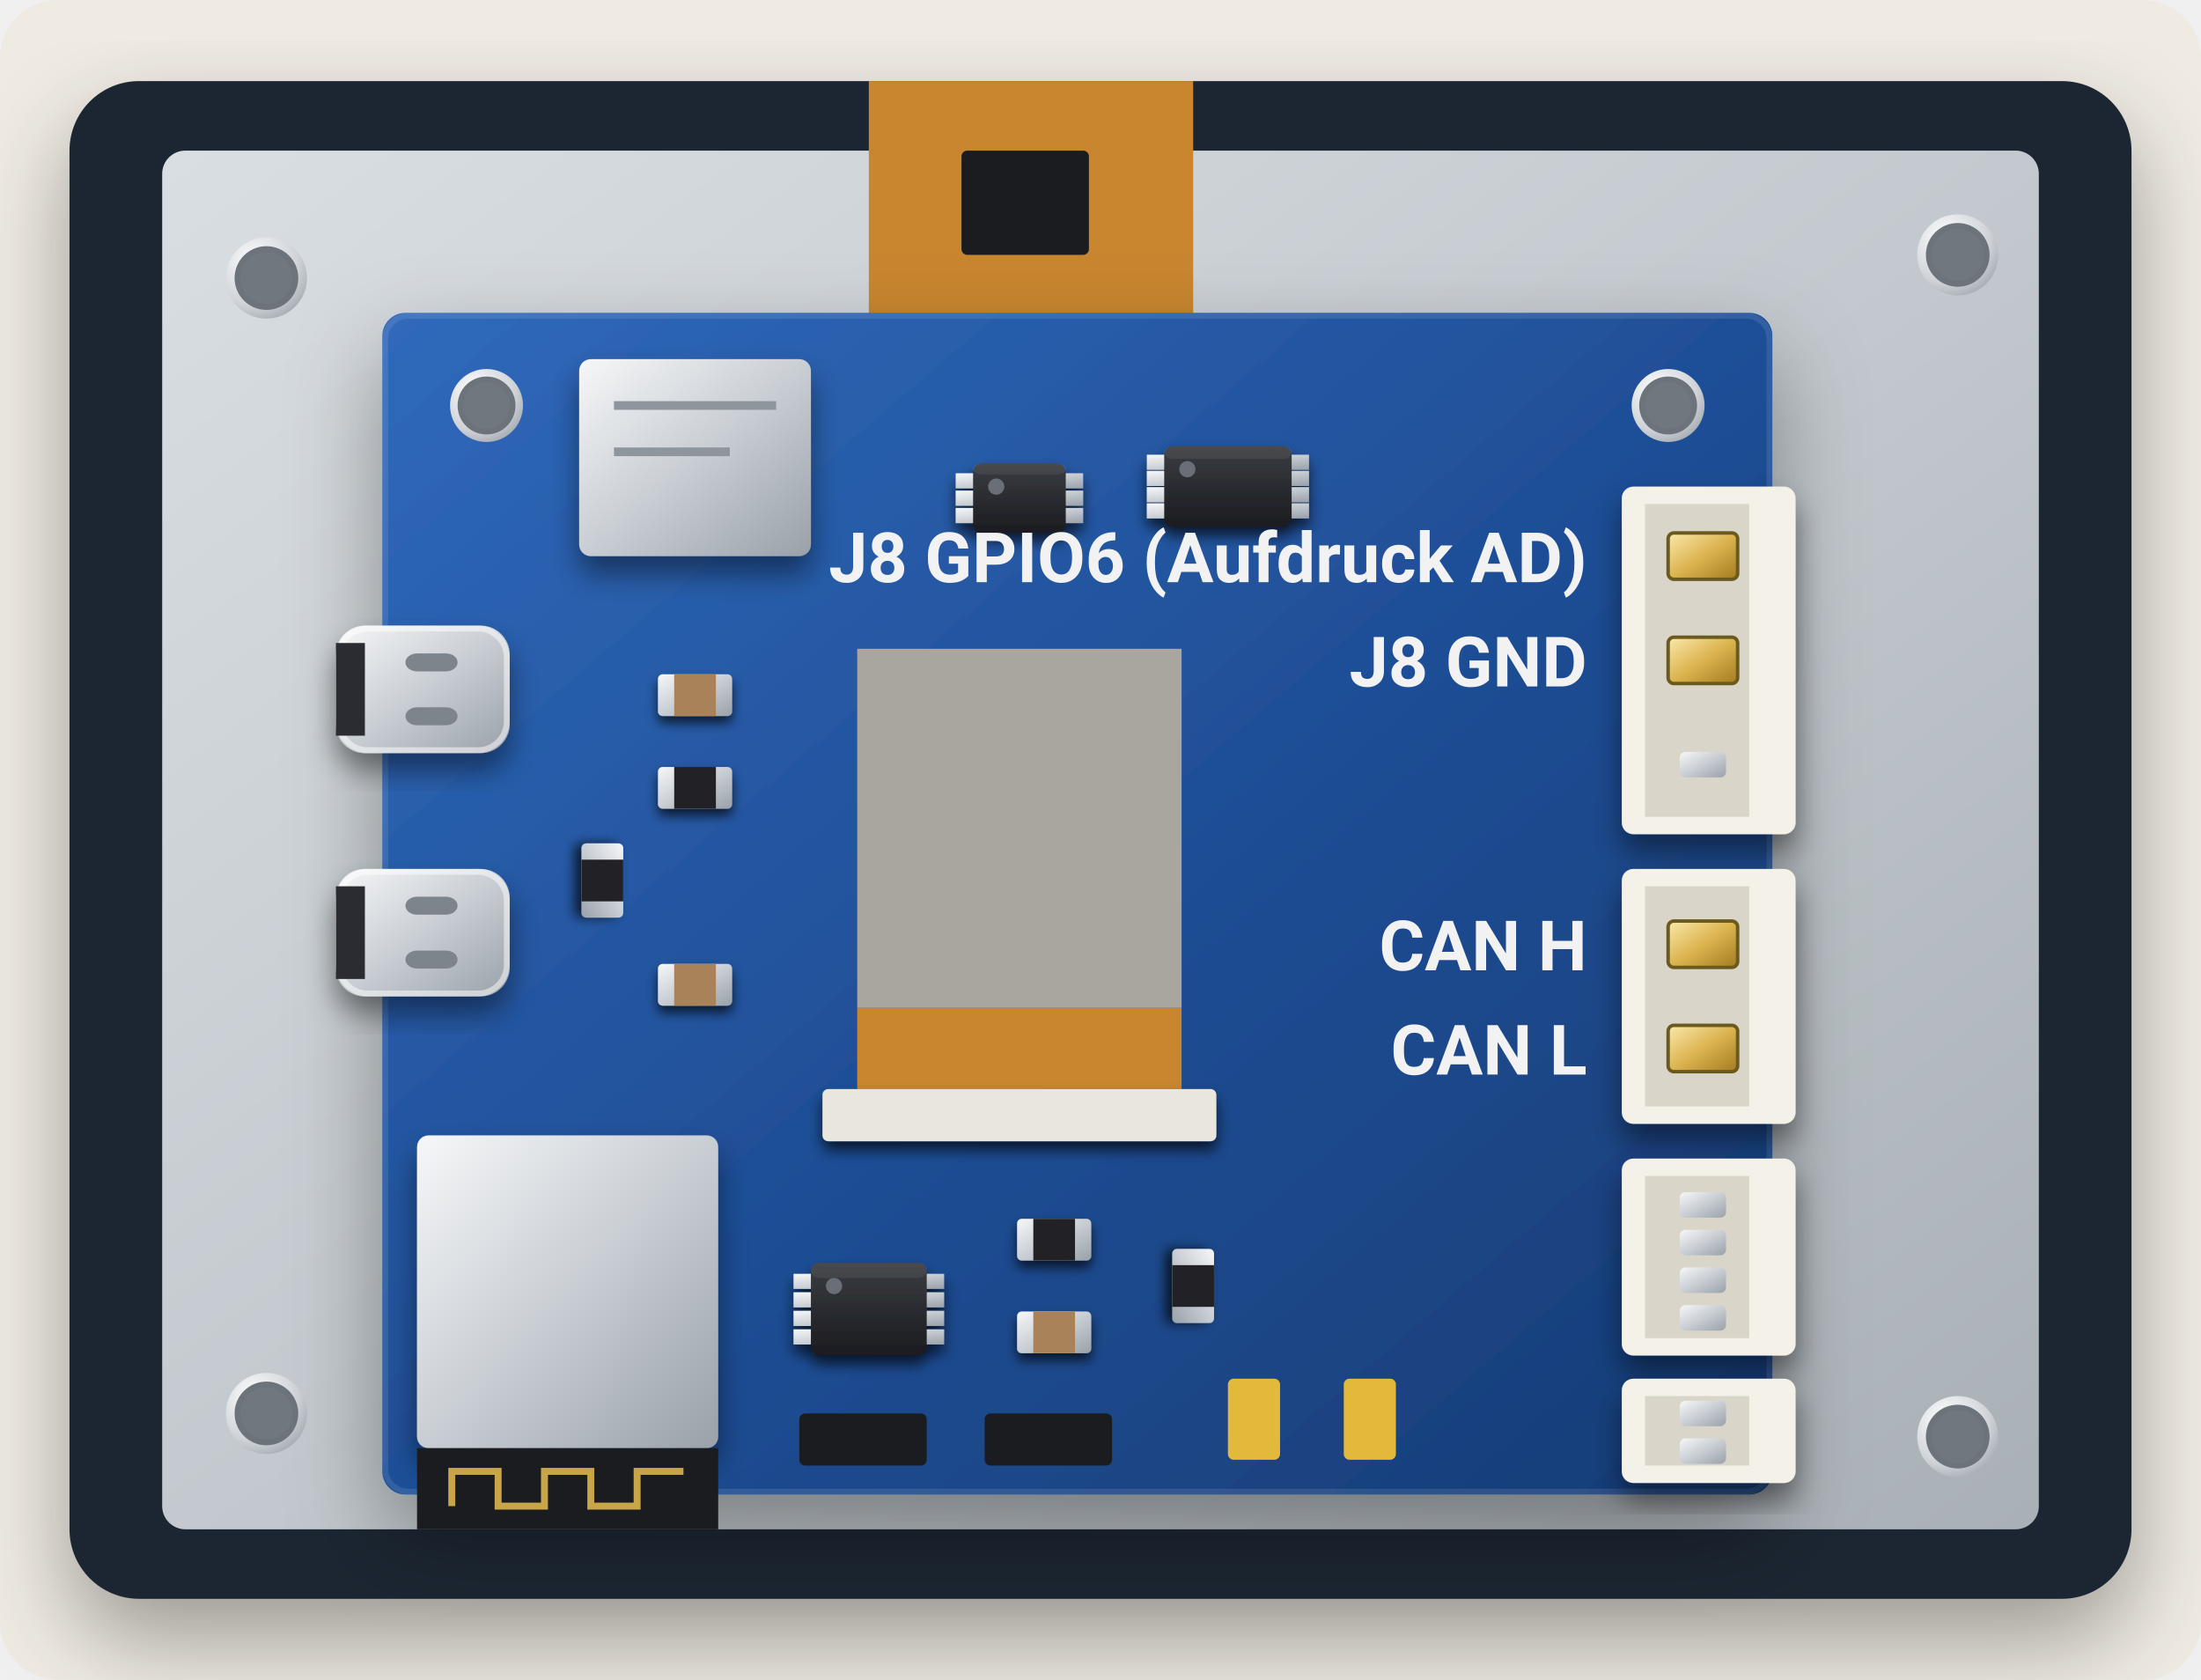
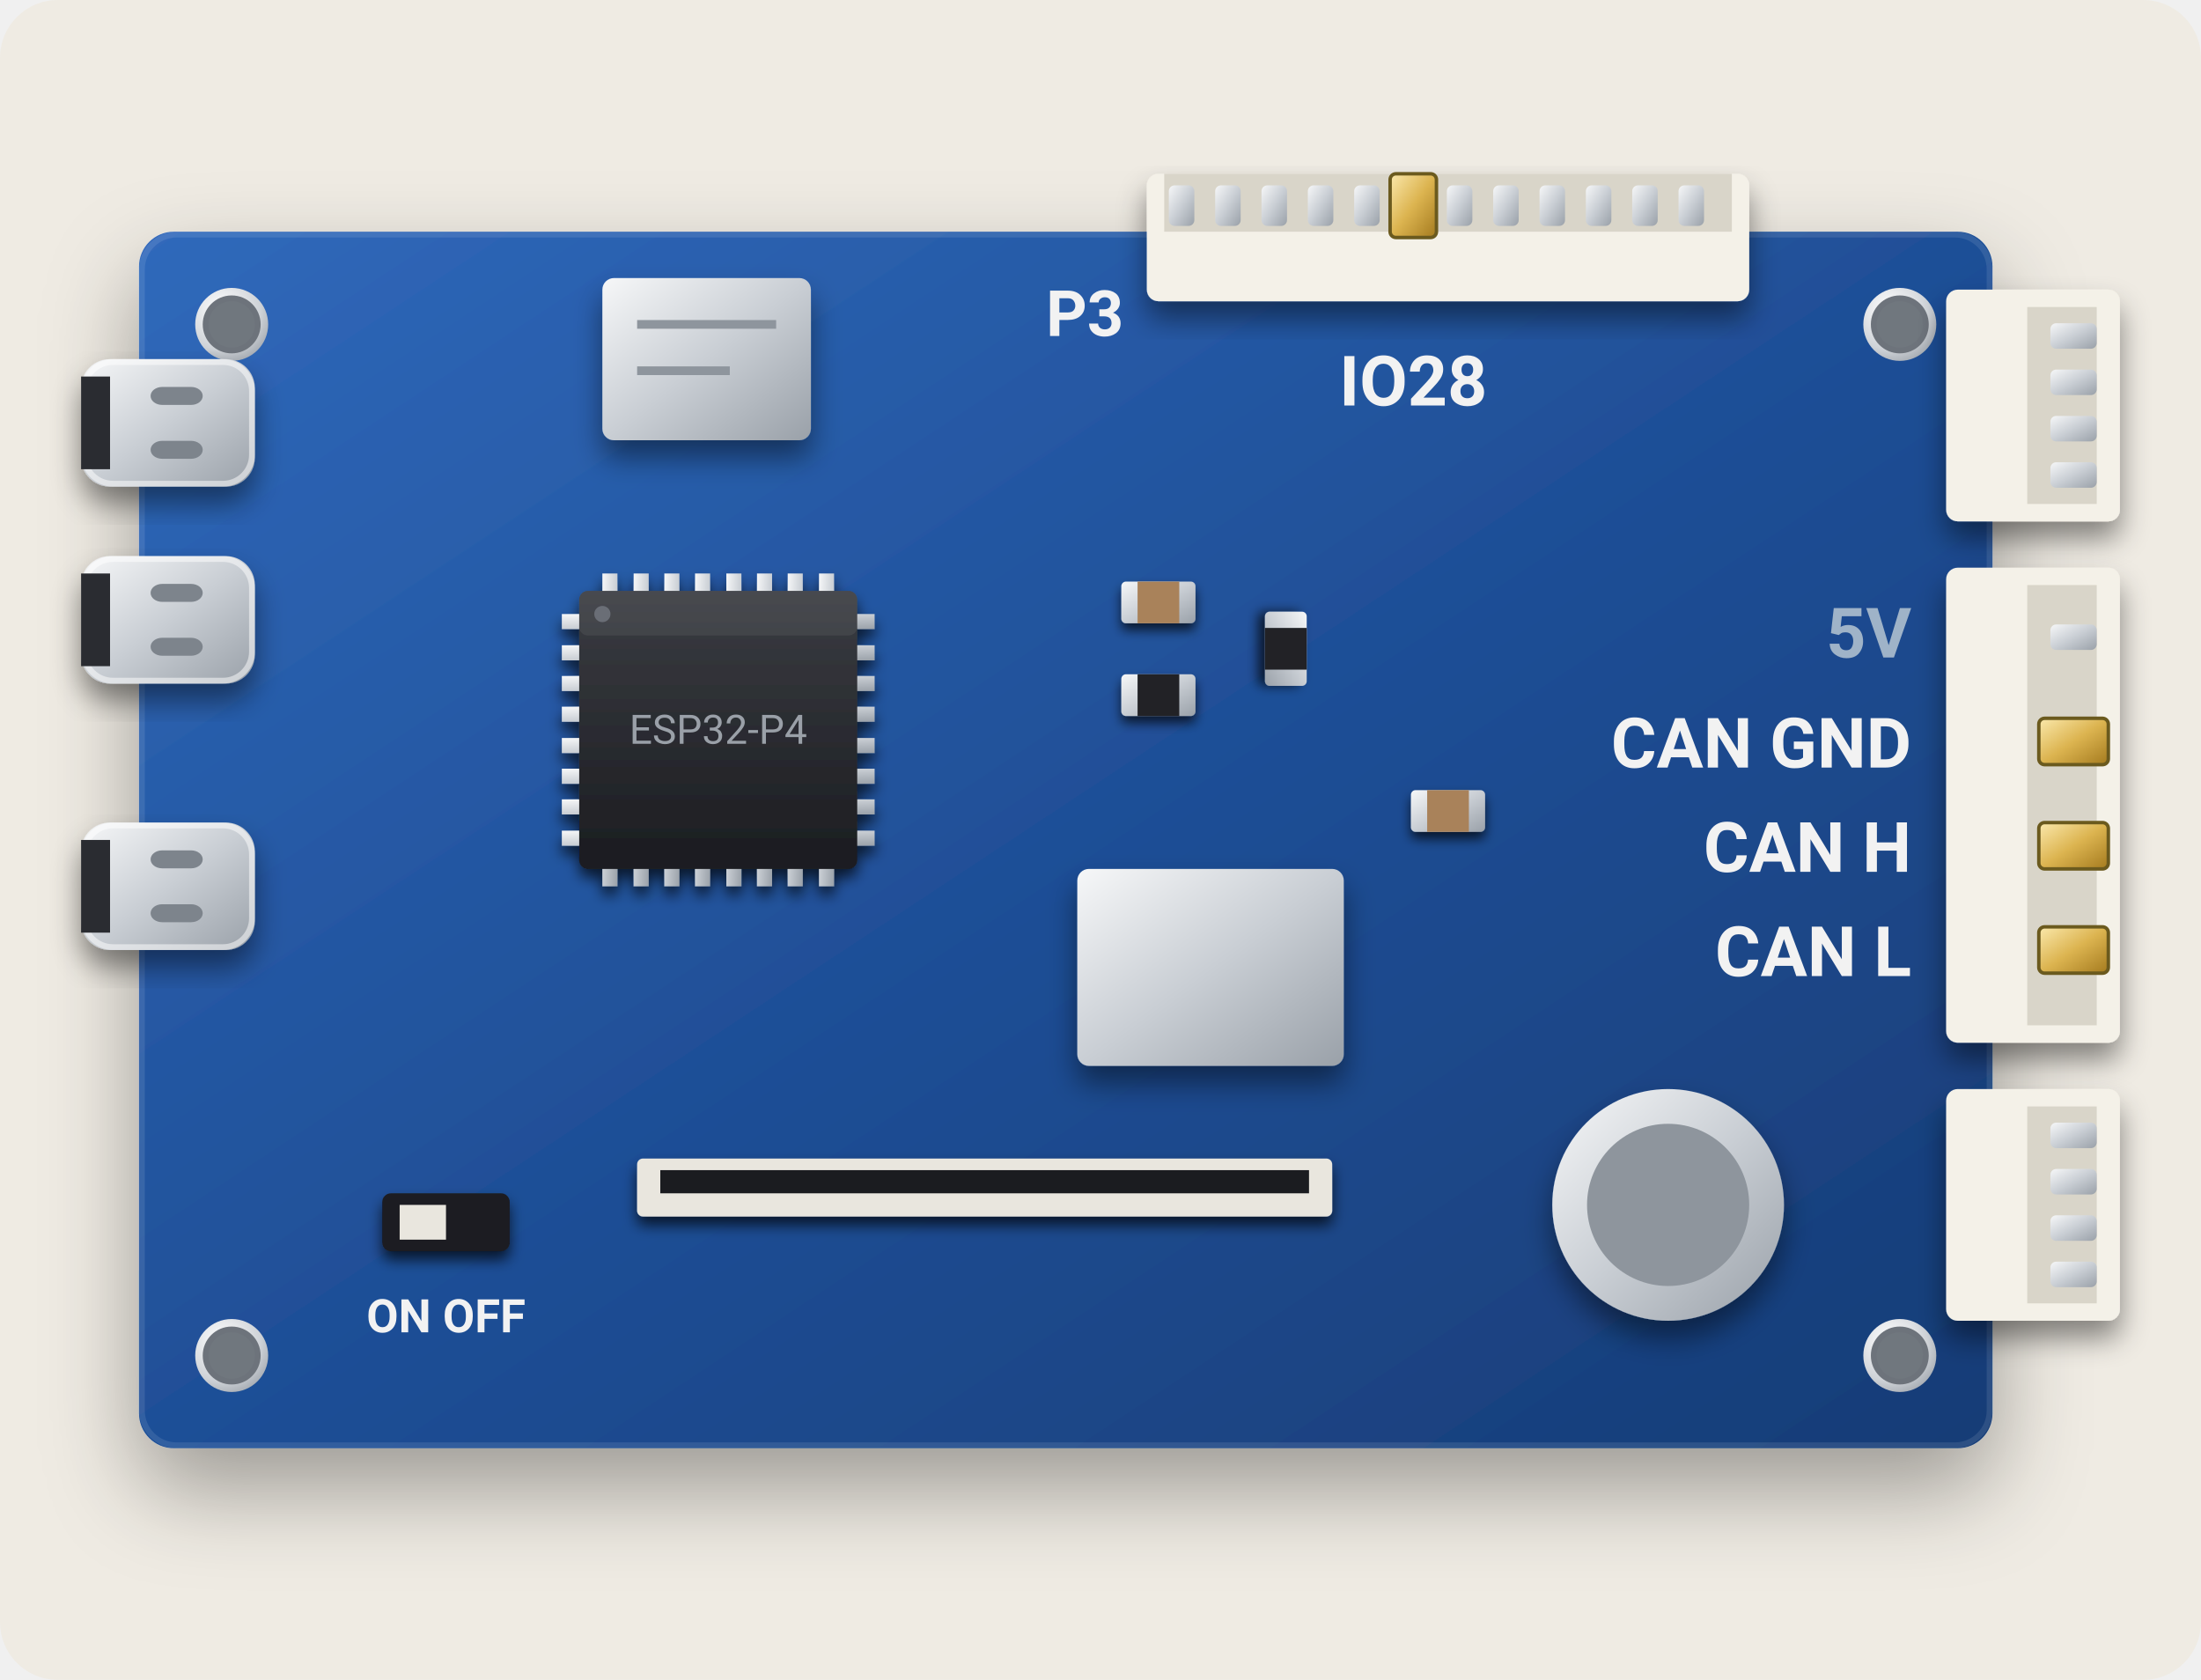
<svg xmlns="http://www.w3.org/2000/svg" lang="de" xml:lang="de" viewBox="0 0 380 290" width="380" height="290" role="img" aria-labelledby="pnl-t" aria-describedby="pnl-d" font-family="system-ui, -apple-system, 'Segoe UI', Roboto, sans-serif">
  <defs>
    <linearGradient id="pnl-tin" x1="0" y1="0" x2="1" y2="1">
      <stop offset="0" stop-color="#f6f7f8" />
      <stop offset=".5" stop-color="#c9ced4" />
      <stop offset="1" stop-color="#9aa1a9" />
    </linearGradient>
    <linearGradient id="pnl-gold" x1="0" y1="0" x2="1" y2="1">
      <stop offset="0" stop-color="#fbe9ad" />
      <stop offset=".5" stop-color="#dcb450" />
      <stop offset="1" stop-color="#a47a1e" />
    </linearGradient>
    <linearGradient id="pnl-copper" x1="0" y1="0" x2="0" y2="1">
      <stop offset="0" stop-color="#eeb184" />
      <stop offset=".5" stop-color="#c47c45" />
      <stop offset="1" stop-color="#8f5628" />
    </linearGradient>
    <radialGradient id="pnl-ring" cx=".35" cy=".3" r=".9">
      <stop offset="0" stop-color="#ffffff" />
      <stop offset=".6" stop-color="#cfd3d8" />
      <stop offset="1" stop-color="#8e959d" />
    </radialGradient>
    <linearGradient id="pnl-body" x1="0" y1="0" x2="0" y2="1">
      <stop offset="0" stop-color="#3a3c42" />
      <stop offset="1" stop-color="#1b1c20" />
    </linearGradient>
    <filter id="pnl-sh" x="-15%" y="-15%" width="130%" height="135%">
      <feDropShadow dx="0" dy="7" stdDeviation="8" flood-color="#000" flood-opacity=".35" />
    </filter>
    <filter id="pnl-s2" x="-30%" y="-30%" width="160%" height="180%">
      <feDropShadow dx="0" dy="1.5" stdDeviation="1.2" flood-color="#000" flood-opacity=".7" />
    </filter>
    <filter id="pnl-s3" x="-20%" y="-20%" width="140%" height="150%">
      <feDropShadow dx="0" dy="3" stdDeviation="2.5" flood-color="#000" flood-opacity=".45" />
    </filter>
-     <linearGradient id="pnl-plate" x1="0" y1="0" x2="1" y2="1">
-       <stop offset="0" stop-color="#d9dee2" />
-       <stop offset="0.5" stop-color="#c3c9ce" />
-       <stop offset="1" stop-color="#a9b0b6" />
-     </linearGradient>
    <linearGradient id="pnl-pcb-blue" x1="0" y1="0" x2="1" y2="1">
      <stop offset="0" stop-color="#3069bb" />
      <stop offset="0.5" stop-color="#1f4f97" />
      <stop offset="1" stop-color="#173c76" />
    </linearGradient>
  </defs>
  <rect width="380" height="290" rx="10" fill="#efebe3" />
  <g filter="url(#pnl-sh)">
-     <rect x="12" y="14" width="356" height="262" rx="12" fill="#1a2733" />
+     <rect x="24" y="40" width="320" height="210" rx="6" fill="url(#pnl-pcb-blue)" />
  </g>
-   <rect x="28" y="26" width="324" height="238" rx="4" fill="url(#pnl-plate)" />
-   <circle cx="46" cy="48" r="7" fill="url(#pnl-ring)" />
-   <circle cx="46" cy="48" r="5" fill="#70777e" stroke="#6d737b" />
-   <circle cx="338" cy="44" r="7" fill="url(#pnl-ring)" />
-   <circle cx="338" cy="44" r="5" fill="#70777e" stroke="#6d737b" />
-   <circle cx="46" cy="244" r="7" fill="url(#pnl-ring)" />
-   <circle cx="46" cy="244" r="5" fill="#70777e" stroke="#6d737b" />
-   <circle cx="338" cy="248" r="7" fill="url(#pnl-ring)" />
-   <circle cx="338" cy="248" r="5" fill="#70777e" stroke="#6d737b" />
-   <rect x="150" y="14" width="56" height="46" fill="#c9862f" />
-   <rect x="166" y="26" width="22" height="18" rx="1" fill="#1b1c20" />
-   <g filter="url(#pnl-sh)">
-     <rect x="66" y="54" width="240" height="204" rx="4" fill="url(#pnl-pcb-blue)" />
+   <rect x="24.5" y="40.5" width="319" height="209" rx="6" fill="none" stroke="#fff" stroke-opacity=".10" />
+   <circle cx="40" cy="56" r="6.3" fill="url(#pnl-ring)" />
+   <circle cx="40" cy="56" r="4.5" fill="#70777e" stroke="#6d737b" />
+   <circle cx="328" cy="56" r="6.3" fill="url(#pnl-ring)" />
+   <circle cx="328" cy="56" r="4.5" fill="#70777e" stroke="#6d737b" />
+   <circle cx="40" cy="234" r="6.3" fill="url(#pnl-ring)" />
+   <circle cx="40" cy="234" r="4.5" fill="#70777e" stroke="#6d737b" />
+   <circle cx="328" cy="234" r="6.3" fill="url(#pnl-ring)" />
+   <circle cx="328" cy="234" r="4.5" fill="#70777e" stroke="#6d737b" />
+   <g filter="url(#pnl-s3)">
+     <rect x="14" y="62" width="30" height="22" rx="5" fill="url(#pnl-tin)" />
  </g>
-   <rect x="66.5" y="54.5" width="239" height="203" rx="4" fill="none" stroke="#fff" stroke-opacity=".10" />
-   <circle cx="84" cy="70" r="6.3" fill="url(#pnl-ring)" />
-   <circle cx="84" cy="70" r="4.5" fill="#70777e" stroke="#6d737b" />
-   <circle cx="288" cy="70" r="6.3" fill="url(#pnl-ring)" />
-   <circle cx="288" cy="70" r="4.5" fill="#70777e" stroke="#6d737b" />
-   <circle cx="84" cy="240" r="6.3" fill="url(#pnl-ring)" />
-   <circle cx="84" cy="240" r="4.5" fill="#70777e" stroke="#6d737b" />
+   <rect x="14.5" y="62.5" width="29" height="21" rx="5" fill="none" stroke="#fff" stroke-opacity=".5" />
+   <rect x="26" y="66.8" width="9" height="3.1" rx="2" fill="#7d848c" />
+   <rect x="26" y="76.1" width="9" height="3.1" rx="2" fill="#7d848c" />
+   <rect x="14" y="65" width="5" height="16" fill="#2a2c31" />
  <g filter="url(#pnl-s3)">
-     <rect x="100" y="62" width="40" height="34" rx="2" fill="url(#pnl-tin)" />
+     <rect x="14" y="96" width="30" height="22" rx="5" fill="url(#pnl-tin)" />
  </g>
-   <path d="M106 70H134M106 78H126" stroke="#8e959d" stroke-width="1.5" />
+   <rect x="14.5" y="96.5" width="29" height="21" rx="5" fill="none" stroke="#fff" stroke-opacity=".5" />
+   <rect x="26" y="100.8" width="9" height="3.1" rx="2" fill="#7d848c" />
+   <rect x="26" y="110.1" width="9" height="3.1" rx="2" fill="#7d848c" />
+   <rect x="14" y="99" width="5" height="16" fill="#2a2c31" />
  <g filter="url(#pnl-s3)">
-     <rect x="58" y="108" width="30" height="22" rx="5" fill="url(#pnl-tin)" />
+     <rect x="14" y="142" width="30" height="22" rx="5" fill="url(#pnl-tin)" />
  </g>
-   <rect x="58.5" y="108.5" width="29" height="21" rx="5" fill="none" stroke="#fff" stroke-opacity=".5" />
-   <rect x="70" y="112.8" width="9" height="3.1" rx="2" fill="#7d848c" />
-   <rect x="70" y="122.1" width="9" height="3.1" rx="2" fill="#7d848c" />
-   <rect x="58" y="111" width="5" height="16" fill="#2a2c31" />
+   <rect x="14.5" y="142.5" width="29" height="21" rx="5" fill="none" stroke="#fff" stroke-opacity=".5" />
+   <rect x="26" y="146.8" width="9" height="3.1" rx="2" fill="#7d848c" />
+   <rect x="26" y="156.1" width="9" height="3.1" rx="2" fill="#7d848c" />
+   <rect x="14" y="145" width="5" height="16" fill="#2a2c31" />
+   <g filter="url(#pnl-s2)">
+     <rect x="66" y="206" width="22" height="10" rx="1.5" fill="#1b1c20" />
+   </g>
+   <rect x="69" y="208" width="8" height="6" fill="#e9e6de" />
+   <text x="77" y="230" font-size="8" font-weight="600" fill="#f2f2f2" text-anchor="middle">ON OFF</text>
+   <g transform="translate(124,126) rotate(0)" filter="url(#pnl-s2)">
+     <rect x="-27" y="-20" width="54" height="2.6" fill="url(#pnl-tin)" />
+     <rect x="-27" y="-14.6" width="54" height="2.6" fill="url(#pnl-tin)" />
+     <rect x="-27" y="-9.3" width="54" height="2.6" fill="url(#pnl-tin)" />
+     <rect x="-27" y="-4" width="54" height="2.6" fill="url(#pnl-tin)" />
+     <rect x="-27" y="1.4" width="54" height="2.6" fill="url(#pnl-tin)" />
+     <rect x="-27" y="6.7" width="54" height="2.6" fill="url(#pnl-tin)" />
+     <rect x="-27" y="12" width="54" height="2.6" fill="url(#pnl-tin)" />
+     <rect x="-27" y="17.4" width="54" height="2.6" fill="url(#pnl-tin)" />
+     <rect x="-20" y="-27" width="2.6" height="54" fill="url(#pnl-tin)" />
+     <rect x="-14.6" y="-27" width="2.6" height="54" fill="url(#pnl-tin)" />
+     <rect x="-9.3" y="-27" width="2.6" height="54" fill="url(#pnl-tin)" />
+     <rect x="-4" y="-27" width="2.6" height="54" fill="url(#pnl-tin)" />
+     <rect x="1.4" y="-27" width="2.6" height="54" fill="url(#pnl-tin)" />
+     <rect x="6.7" y="-27" width="2.6" height="54" fill="url(#pnl-tin)" />
+     <rect x="12" y="-27" width="2.6" height="54" fill="url(#pnl-tin)" />
+     <rect x="17.4" y="-27" width="2.6" height="54" fill="url(#pnl-tin)" />
+     <rect x="-24" y="-24" width="48" height="48" rx="1.5" fill="url(#pnl-body)" />
+     <rect x="-24" y="-24" width="48" height="7.7" rx="1.5" fill="#fff" opacity=".07" />
+     <circle cx="-20" cy="-20" r="1.4" fill="#6a6e76" />
+     <g fill="#9aa0a8" font-size="7" text-anchor="middle">
+       <text y="2.4">ESP32-P4</text>
+     </g>
+   </g>
  <g filter="url(#pnl-s3)">
-     <rect x="58" y="150" width="30" height="22" rx="5" fill="url(#pnl-tin)" />
+     <rect x="186" y="150" width="46" height="34" rx="2" fill="url(#pnl-tin)" />
  </g>
-   <rect x="58.5" y="150.5" width="29" height="21" rx="5" fill="none" stroke="#fff" stroke-opacity=".5" />
-   <rect x="70" y="154.8" width="9" height="3.1" rx="2" fill="#7d848c" />
-   <rect x="70" y="164.1" width="9" height="3.1" rx="2" fill="#7d848c" />
-   <rect x="58" y="153" width="5" height="16" fill="#2a2c31" />
  <g filter="url(#pnl-s3)">
-     <rect x="72" y="196" width="52" height="54" rx="2" fill="url(#pnl-tin)" />
+     <rect x="104" y="48" width="36" height="28" rx="2" fill="url(#pnl-tin)" />
  </g>
-   <rect x="72" y="250" width="52" height="14" fill="#1b1c20" />
-   <path d="M78 260V254H86V260H94V254H102V260H110V254H118" fill="none" stroke="#c9a54a" stroke-width="1.2" />
-   <rect x="148" y="112" width="56" height="62" fill="#a9a6a0" />
-   <rect x="148" y="174" width="56" height="14" fill="#c9862f" />
-   <rect x="142" y="188" width="68" height="9" rx="1" fill="#e9e6de" filter="url(#pnl-s2)" />
-   <g transform="translate(176,86) rotate(0)" filter="url(#pnl-s2)">
-     <rect x="-11" y="-4.3" width="22" height="2.6" fill="url(#pnl-tin)" />
-     <rect x="-11" y="-1.3" width="22" height="2.6" fill="url(#pnl-tin)" />
-     <rect x="-11" y="1.7" width="22" height="2.6" fill="url(#pnl-tin)" />
-     <rect x="-8" y="-6" width="16" height="12" rx="1.5" fill="url(#pnl-body)" />
-     <rect x="-8" y="-6" width="16" height="1.9" rx="1.5" fill="#fff" opacity=".07" />
-     <circle cx="-4" cy="-2" r="1.4" fill="#6a6e76" />
-     <g fill="#9aa0a8" font-size="6" text-anchor="middle" />
+   <path d="M110 56H134M110 64H126" stroke="#8e959d" stroke-width="1.5" />
+   <rect x="110" y="200" width="120" height="10" rx="1" fill="#e9e6de" filter="url(#pnl-s2)" />
+   <rect x="114" y="202" width="112" height="4" fill="#1b1c20" />
+   <g filter="url(#pnl-s3)">
+     <circle cx="288" cy="208" r="20" fill="url(#pnl-tin)" />
  </g>
-   <g transform="translate(212,84) rotate(0)" filter="url(#pnl-s2)">
-     <rect x="-14" y="-5.5" width="28" height="2.6" fill="url(#pnl-tin)" />
-     <rect x="-14" y="-2.7" width="28" height="2.6" fill="url(#pnl-tin)" />
-     <rect x="-14" y="0.1" width="28" height="2.6" fill="url(#pnl-tin)" />
-     <rect x="-14" y="2.9" width="28" height="2.6" fill="url(#pnl-tin)" />
-     <rect x="-11" y="-7" width="22" height="14" rx="1.5" fill="url(#pnl-body)" />
-     <rect x="-11" y="-7" width="22" height="2.2" rx="1.5" fill="#fff" opacity=".07" />
-     <circle cx="-7" cy="-3" r="1.4" fill="#6a6e76" />
-     <g fill="#9aa0a8" font-size="6" text-anchor="middle" />
-   </g>
-   <g transform="translate(120,120) rotate(0) scale(0.8)" filter="url(#pnl-s2)">
+   <circle cx="288" cy="208" r="14" fill="#8e959d" />
+   <g transform="translate(200,104) rotate(0) scale(0.8)" filter="url(#pnl-s2)">
    <rect x="-8" y="-4.5" width="16" height="9" rx="1" fill="url(#pnl-tin)" />
    <rect x="-4.5" y="-4.5" width="9" height="9" fill="#a9825a" />
  </g>
-   <g transform="translate(120,136) rotate(0) scale(0.8)" filter="url(#pnl-s2)">
+   <g transform="translate(200,120) rotate(0) scale(0.8)" filter="url(#pnl-s2)">
    <rect x="-8" y="-4.5" width="16" height="9" rx="1" fill="url(#pnl-tin)" />
    <rect x="-4.5" y="-4.5" width="9" height="9" fill="#202227" />
  </g>
-   <g transform="translate(104,152) rotate(90) scale(0.8)" filter="url(#pnl-s2)">
+   <g transform="translate(222,112) rotate(90) scale(0.8)" filter="url(#pnl-s2)">
    <rect x="-8" y="-4.5" width="16" height="9" rx="1" fill="url(#pnl-tin)" />
    <rect x="-4.5" y="-4.5" width="9" height="9" fill="#202227" />
  </g>
-   <g transform="translate(120,170) rotate(0) scale(0.8)" filter="url(#pnl-s2)">
+   <g transform="translate(250,140) rotate(0) scale(0.8)" filter="url(#pnl-s2)">
    <rect x="-8" y="-4.5" width="16" height="9" rx="1" fill="url(#pnl-tin)" />
    <rect x="-4.5" y="-4.5" width="9" height="9" fill="#a9825a" />
  </g>
-   <g transform="translate(150,226) rotate(0)" filter="url(#pnl-s2)">
-     <rect x="-13" y="-6.1" width="26" height="2.6" fill="url(#pnl-tin)" />
-     <rect x="-13" y="-2.9" width="26" height="2.6" fill="url(#pnl-tin)" />
-     <rect x="-13" y="0.3" width="26" height="2.6" fill="url(#pnl-tin)" />
-     <rect x="-13" y="3.5" width="26" height="2.6" fill="url(#pnl-tin)" />
-     <rect x="-10" y="-8" width="20" height="16" rx="1.5" fill="url(#pnl-body)" />
-     <rect x="-10" y="-8" width="20" height="2.6" rx="1.5" fill="#fff" opacity=".07" />
-     <circle cx="-6" cy="-4" r="1.4" fill="#6a6e76" />
-     <g fill="#9aa0a8" font-size="6" text-anchor="middle" />
+   <g filter="url(#pnl-s3)">
+     <rect x="336" y="50" width="30" height="40" rx="2" fill="#f4f1e8" />
  </g>
-   <g transform="translate(182,214) rotate(0) scale(0.8)" filter="url(#pnl-s2)">
-     <rect x="-8" y="-4.5" width="16" height="9" rx="1" fill="url(#pnl-tin)" />
-     <rect x="-4.5" y="-4.5" width="9" height="9" fill="#202227" />
+   <rect x="350" y="53" width="12" height="34" fill="#d9d5c9" />
+   <rect x="354" y="55.8" width="8" height="4.4" rx="1" fill="url(#pnl-tin)" />
+   <rect x="354" y="63.8" width="8" height="4.4" rx="1" fill="url(#pnl-tin)" />
+   <rect x="354" y="71.8" width="8" height="4.4" rx="1" fill="url(#pnl-tin)" />
+   <rect x="354" y="79.8" width="8" height="4.4" rx="1" fill="url(#pnl-tin)" />
+   <g filter="url(#pnl-s3)">
+     <rect x="336" y="98" width="30" height="82" rx="2" fill="#f4f1e8" />
  </g>
-   <g transform="translate(182,230) rotate(0) scale(0.8)" filter="url(#pnl-s2)">
-     <rect x="-8" y="-4.5" width="16" height="9" rx="1" fill="url(#pnl-tin)" />
-     <rect x="-4.5" y="-4.5" width="9" height="9" fill="#a9825a" />
+   <rect x="350" y="101" width="12" height="76" fill="#d9d5c9" />
+   <rect x="354" y="107.8" width="8" height="4.4" rx="1" fill="url(#pnl-tin)" />
+   <rect x="352" y="124" width="12" height="8" rx="1" fill="url(#pnl-gold)" stroke="#6b5a1e" stroke-width=".6" />
+   <rect x="352" y="142" width="12" height="8" rx="1" fill="url(#pnl-gold)" stroke="#6b5a1e" stroke-width=".6" />
+   <rect x="352" y="160" width="12" height="8" rx="1" fill="url(#pnl-gold)" stroke="#6b5a1e" stroke-width=".6" />
+   <text x="330" y="113.5" font-size="12" font-weight="600" fill="#9fb3c8" text-anchor="end">5V</text>
+   <text id="pnl-lbl-CANG" x="330" y="132.5" font-size="12" font-weight="600" fill="#f2f2f2" text-anchor="end">CAN GND</text>
+   <text id="pnl-lbl-CANH" x="330" y="150.5" font-size="12" font-weight="600" fill="#f2f2f2" text-anchor="end">CAN H</text>
+   <text id="pnl-lbl-CANL" x="330" y="168.5" font-size="12" font-weight="600" fill="#f2f2f2" text-anchor="end">CAN L</text>
+   <g filter="url(#pnl-s3)">
+     <rect x="336" y="188" width="30" height="40" rx="2" fill="#f4f1e8" />
  </g>
-   <g transform="translate(206,222) rotate(90) scale(0.8)" filter="url(#pnl-s2)">
-     <rect x="-8" y="-4.5" width="16" height="9" rx="1" fill="url(#pnl-tin)" />
-     <rect x="-4.5" y="-4.5" width="9" height="9" fill="#202227" />
+   <rect x="350" y="191" width="12" height="34" fill="#d9d5c9" />
+   <rect x="354" y="193.8" width="8" height="4.4" rx="1" fill="url(#pnl-tin)" />
+   <rect x="354" y="201.8" width="8" height="4.4" rx="1" fill="url(#pnl-tin)" />
+   <rect x="354" y="209.8" width="8" height="4.4" rx="1" fill="url(#pnl-tin)" />
+   <rect x="354" y="217.8" width="8" height="4.4" rx="1" fill="url(#pnl-tin)" />
+   <g filter="url(#pnl-s3)">
+     <rect x="198" y="30" width="104" height="22" rx="2" fill="#f4f1e8" />
  </g>
-   <rect x="138" y="244" width="22" height="9" rx="1" fill="#1b1c20" />
-   <rect x="170" y="244" width="22" height="9" rx="1" fill="#1b1c20" />
-   <rect x="212" y="238" width="9" height="14" rx="1" fill="#e2b93b" />
-   <rect x="232" y="238" width="9" height="14" rx="1" fill="#e2b93b" />
-   <g filter="url(#pnl-s3)">
-     <rect x="280" y="84" width="30" height="60" rx="2" fill="#f4f1e8" />
-   </g>
-   <rect x="284" y="87" width="18" height="54" fill="#d9d5c9" />
-   <rect x="288" y="92" width="12" height="8" rx="1" fill="url(#pnl-gold)" stroke="#6b5a1e" stroke-width=".6" />
-   <rect x="288" y="110" width="12" height="8" rx="1" fill="url(#pnl-gold)" stroke="#6b5a1e" stroke-width=".6" />
-   <rect x="290" y="129.8" width="8" height="4.4" rx="1" fill="url(#pnl-tin)" />
-   <text id="pnl-lbl-J8G" x="274" y="118.5" font-size="12" font-weight="600" fill="#f2f2f2" text-anchor="end">J8 GND</text>
-   <text id="pnl-lbl-J8S" x="274" y="100.5" font-size="12" font-weight="600" fill="#f2f2f2" text-anchor="end">J8 GPIO6 (Aufdruck AD)</text>
-   <g filter="url(#pnl-s3)">
-     <rect x="280" y="150" width="30" height="44" rx="2" fill="#f4f1e8" />
-   </g>
-   <rect x="284" y="153" width="18" height="38" fill="#d9d5c9" />
-   <rect x="288" y="159" width="12" height="8" rx="1" fill="url(#pnl-gold)" stroke="#6b5a1e" stroke-width=".6" />
-   <rect x="288" y="177" width="12" height="8" rx="1" fill="url(#pnl-gold)" stroke="#6b5a1e" stroke-width=".6" />
-   <text id="pnl-lbl-CANH" x="274" y="167.5" font-size="12" font-weight="600" fill="#f2f2f2" text-anchor="end">CAN H</text>
-   <text id="pnl-lbl-CANL" x="274" y="185.5" font-size="12" font-weight="600" fill="#f2f2f2" text-anchor="end">CAN L</text>
-   <g filter="url(#pnl-s3)">
-     <rect x="280" y="200" width="30" height="34" rx="2" fill="#f4f1e8" />
-   </g>
-   <rect x="284" y="203" width="18" height="28" fill="#d9d5c9" />
-   <rect x="290" y="205.8" width="8" height="4.4" rx="1" fill="url(#pnl-tin)" />
-   <rect x="290" y="212.3" width="8" height="4.4" rx="1" fill="url(#pnl-tin)" />
-   <rect x="290" y="218.8" width="8" height="4.4" rx="1" fill="url(#pnl-tin)" />
-   <rect x="290" y="225.3" width="8" height="4.4" rx="1" fill="url(#pnl-tin)" />
-   <g filter="url(#pnl-s3)">
-     <rect x="280" y="238" width="30" height="18" rx="2" fill="#f4f1e8" />
-   </g>
-   <rect x="284" y="241" width="18" height="12" fill="#d9d5c9" />
-   <rect x="290" y="241.8" width="8" height="4.4" rx="1" fill="url(#pnl-tin)" />
-   <rect x="290" y="248.3" width="8" height="4.4" rx="1" fill="url(#pnl-tin)" />
+   <rect x="201" y="30" width="98" height="10" fill="#d9d5c9" />
+   <rect x="201.8" y="32" width="4.4" height="7" rx="1" fill="url(#pnl-tin)" />
+   <rect x="209.8" y="32" width="4.4" height="7" rx="1" fill="url(#pnl-tin)" />
+   <rect x="217.8" y="32" width="4.4" height="7" rx="1" fill="url(#pnl-tin)" />
+   <rect x="225.8" y="32" width="4.4" height="7" rx="1" fill="url(#pnl-tin)" />
+   <rect x="233.8" y="32" width="4.4" height="7" rx="1" fill="url(#pnl-tin)" />
+   <rect x="249.8" y="32" width="4.4" height="7" rx="1" fill="url(#pnl-tin)" />
+   <rect x="257.8" y="32" width="4.4" height="7" rx="1" fill="url(#pnl-tin)" />
+   <rect x="265.8" y="32" width="4.4" height="7" rx="1" fill="url(#pnl-tin)" />
+   <rect x="273.8" y="32" width="4.4" height="7" rx="1" fill="url(#pnl-tin)" />
+   <rect x="281.8" y="32" width="4.4" height="7" rx="1" fill="url(#pnl-tin)" />
+   <rect x="289.8" y="32" width="4.4" height="7" rx="1" fill="url(#pnl-tin)" />
+   <rect x="240" y="30" width="8" height="11" rx="1" fill="url(#pnl-gold)" stroke="#6b5a1e" stroke-width=".6" />
+   <text x="194" y="58" font-size="11" font-weight="600" fill="#f2f2f2" text-anchor="end">P3</text>
+   <text id="pnl-lbl-HB" x="244" y="70" font-size="12" font-weight="600" fill="#f2f2f2" text-anchor="middle">IO28</text>
</svg>
